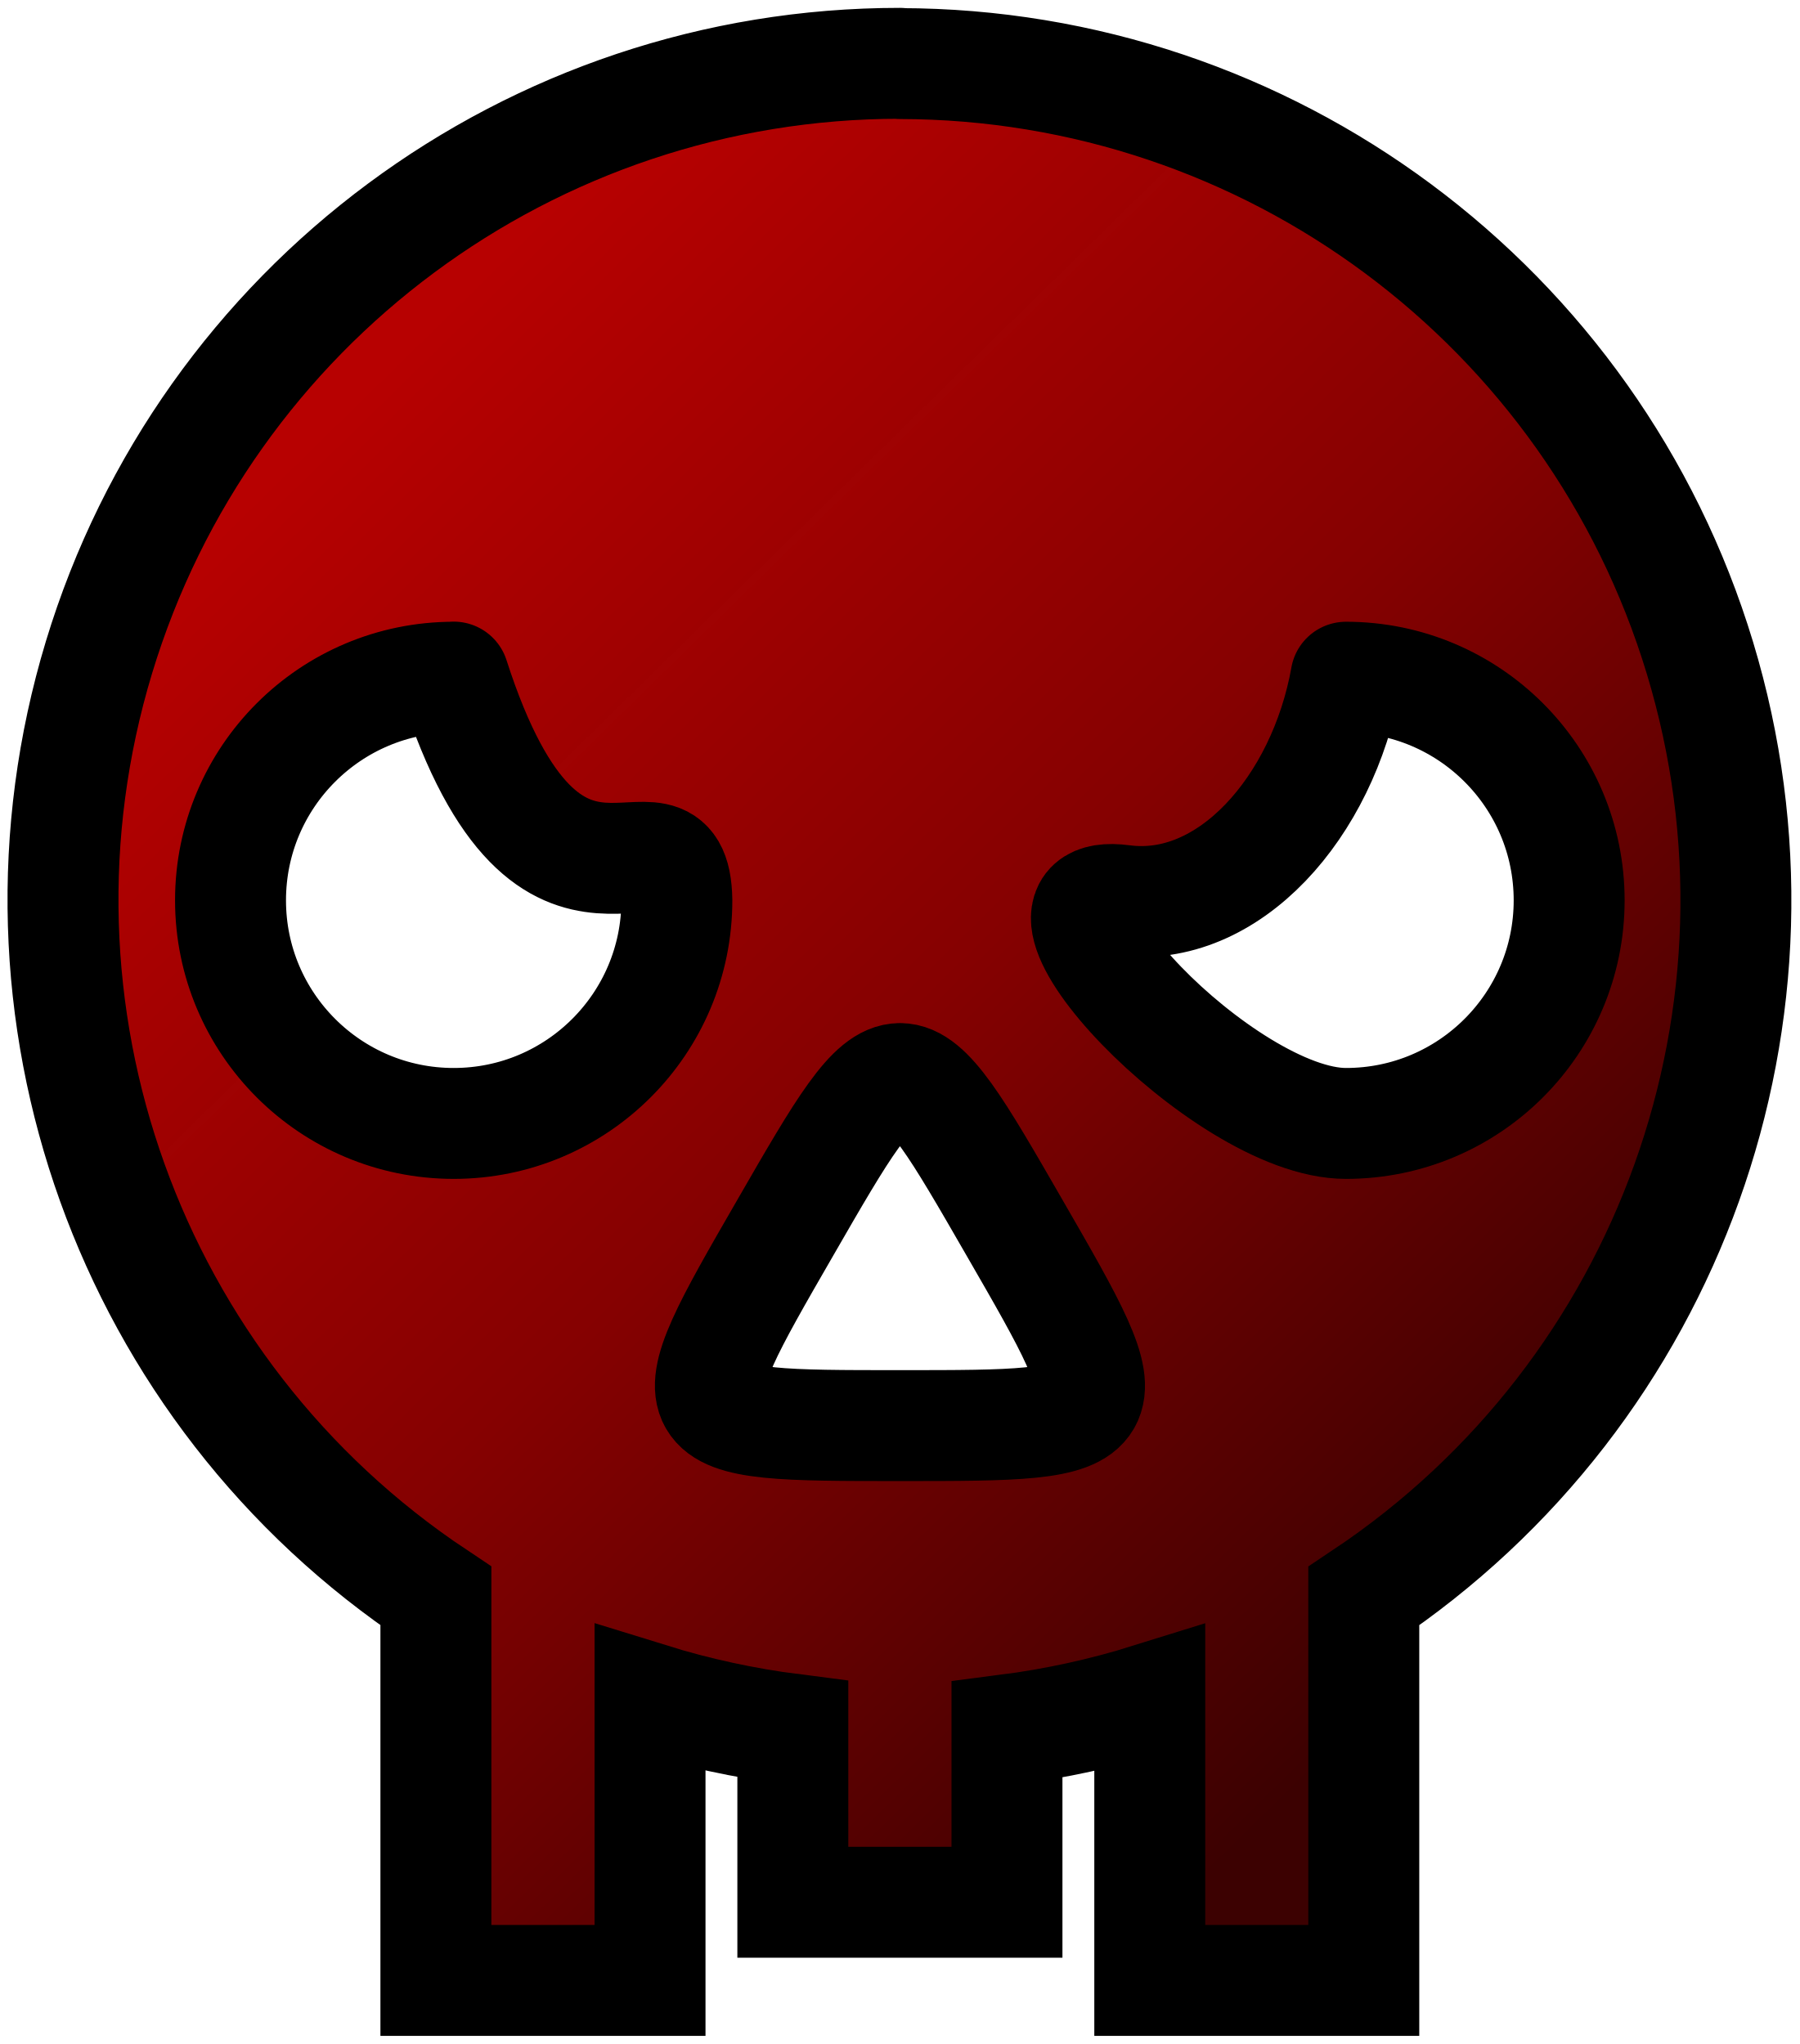
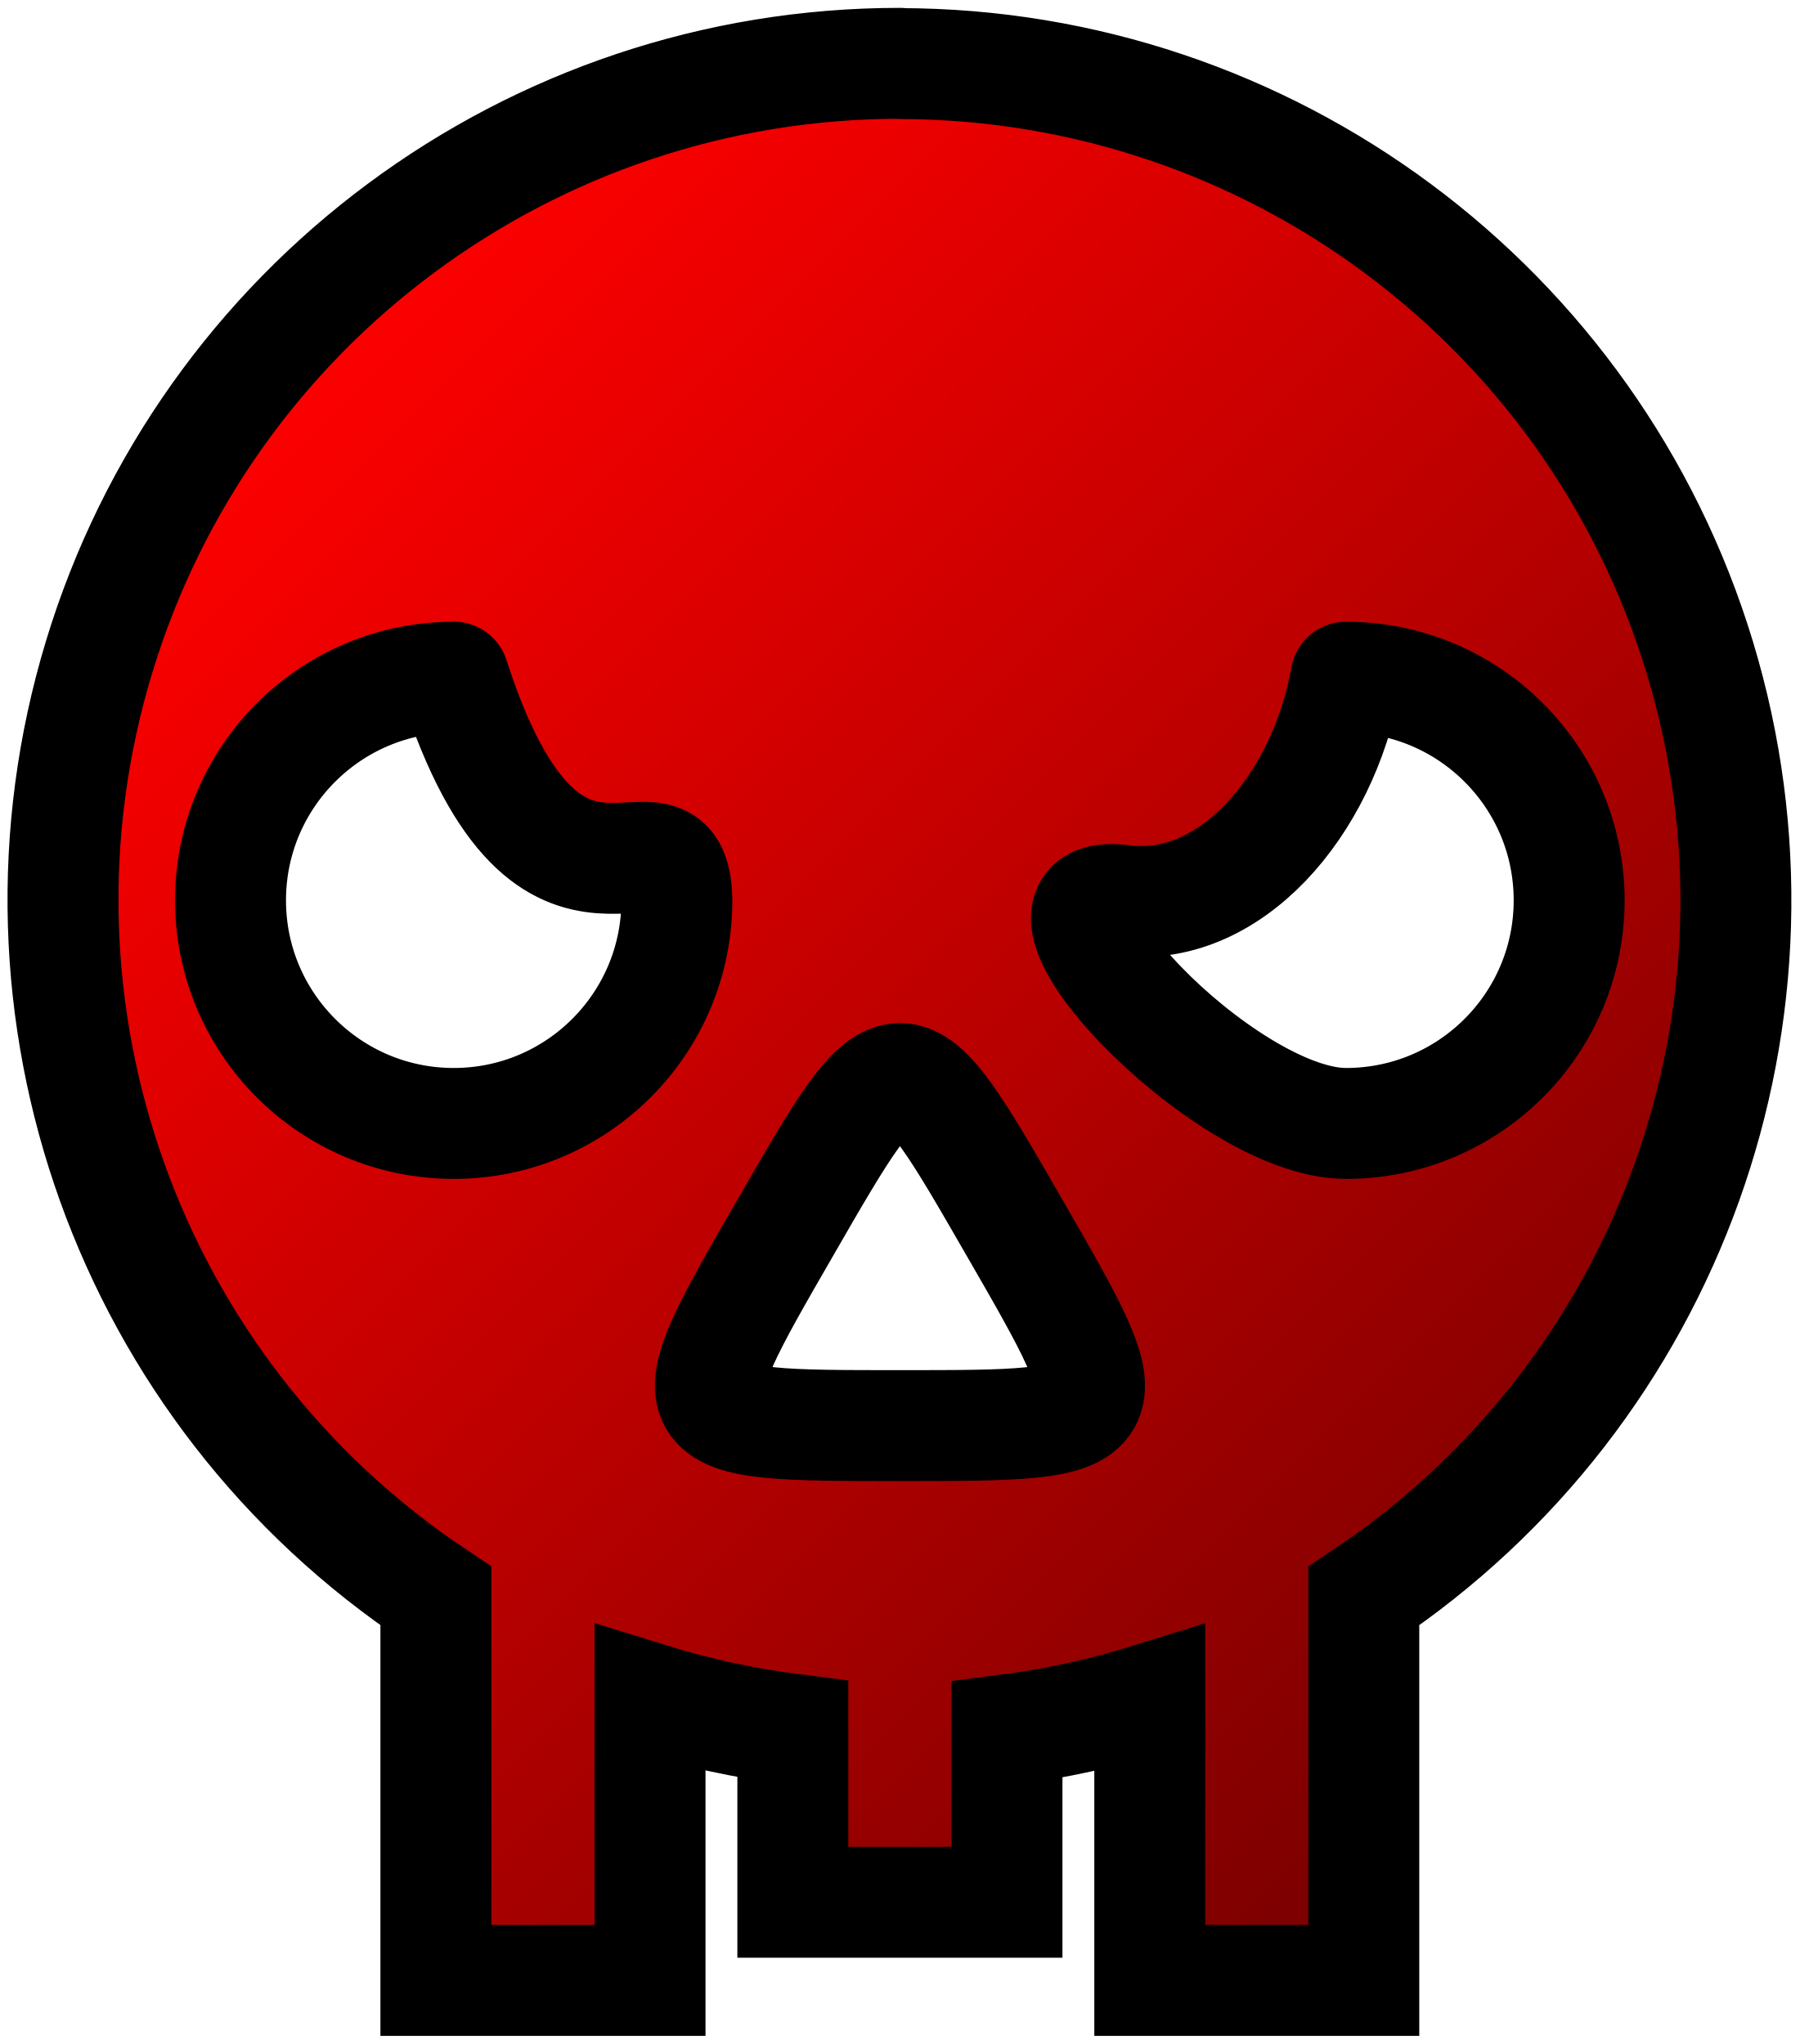
<svg xmlns="http://www.w3.org/2000/svg" xmlns:xlink="http://www.w3.org/1999/xlink" xml:space="preserve" width="52.735" height="59.901" viewBox="0 0 13.953 15.849">
  <defs>
-     <linearGradient id="a">
-       <stop offset="0" style="stop-color:#b70101;stop-opacity:1" />
-       <stop offset=".5" style="stop-color:#850000;stop-opacity:.996" />
-       <stop offset="1" style="stop-color:#3b0000;stop-opacity:.996" />
+     <linearGradient id="b">
+       <stop offset="0" style="stop-color:#fe0000;stop-opacity:1" />
+       <stop offset="1" style="stop-color:#7f0000;stop-opacity:1" />
    </linearGradient>
-     <linearGradient xlink:href="#a" id="b" x1="4.879" x2="12.739" y1="2.971" y2="10.832" gradientTransform="matrix(1.16657 0 0 1.1452 -.475 -2.01)" gradientUnits="userSpaceOnUse" />
+     <linearGradient xlink:href="#b" id="c" x1="4.903" x2="14.692" y1=".998" y2="10.787" gradientUnits="userSpaceOnUse" />
  </defs>
-   <path d="M9.802-1.54a6.486 6.486 0 0 0-3.598 11.884v2.981h1.66v-2.187q.542.168 1.107.24v1.341h1.66v-1.337a6.5 6.5 0 0 0 1.107-.242v2.185h1.659v-2.98A6.488 6.488 0 0 0 9.802-1.538m-3.46 4.757c.754 2.343 1.714.82 1.73 1.73a1.73 1.73 0 1 1-1.73-1.729m6.917 0a1.73 1.73 0 1 1 0 3.46c-.955.001-2.695-1.86-1.73-1.73.821.108 1.55-.723 1.73-1.729M9.802 6.332c.221 0 .443.385.886 1.154.887 1.538.888 1.537-.886 1.537s-1.775 0-.888-1.537c.443-.769.666-1.154.888-1.154" style="fill:url(#b);fill-opacity:1;stroke:#000;stroke-width:.86;stroke-linecap:round;stroke-miterlimit:4;stroke-dasharray:none;stroke-opacity:1" transform="translate(-2.825 2.031)" />
+   <path d="M9.802-1.54a6.486 6.486 0 0 0-3.598 11.884v2.981h1.66v-2.187q.542.168 1.107.24v1.341h1.66v-1.337a6.5 6.5 0 0 0 1.107-.242v2.185h1.659v-2.98A6.488 6.488 0 0 0 9.802-1.538m-3.46 4.757c.754 2.343 1.714.82 1.73 1.73a1.73 1.73 0 1 1-1.73-1.729m6.917 0a1.73 1.73 0 1 1 0 3.46c-.955.001-2.695-1.86-1.73-1.73.821.108 1.55-.723 1.73-1.729M9.802 6.332c.221 0 .443.385.886 1.154.887 1.538.888 1.537-.886 1.537s-1.775 0-.888-1.537c.443-.769.666-1.154.888-1.154" style="fill:url(#c);fill-opacity:1;stroke:#000;stroke-width:.86;stroke-linecap:round;stroke-miterlimit:4;stroke-dasharray:none;stroke-opacity:1" transform="translate(-2.825 2.031)" />
</svg>
